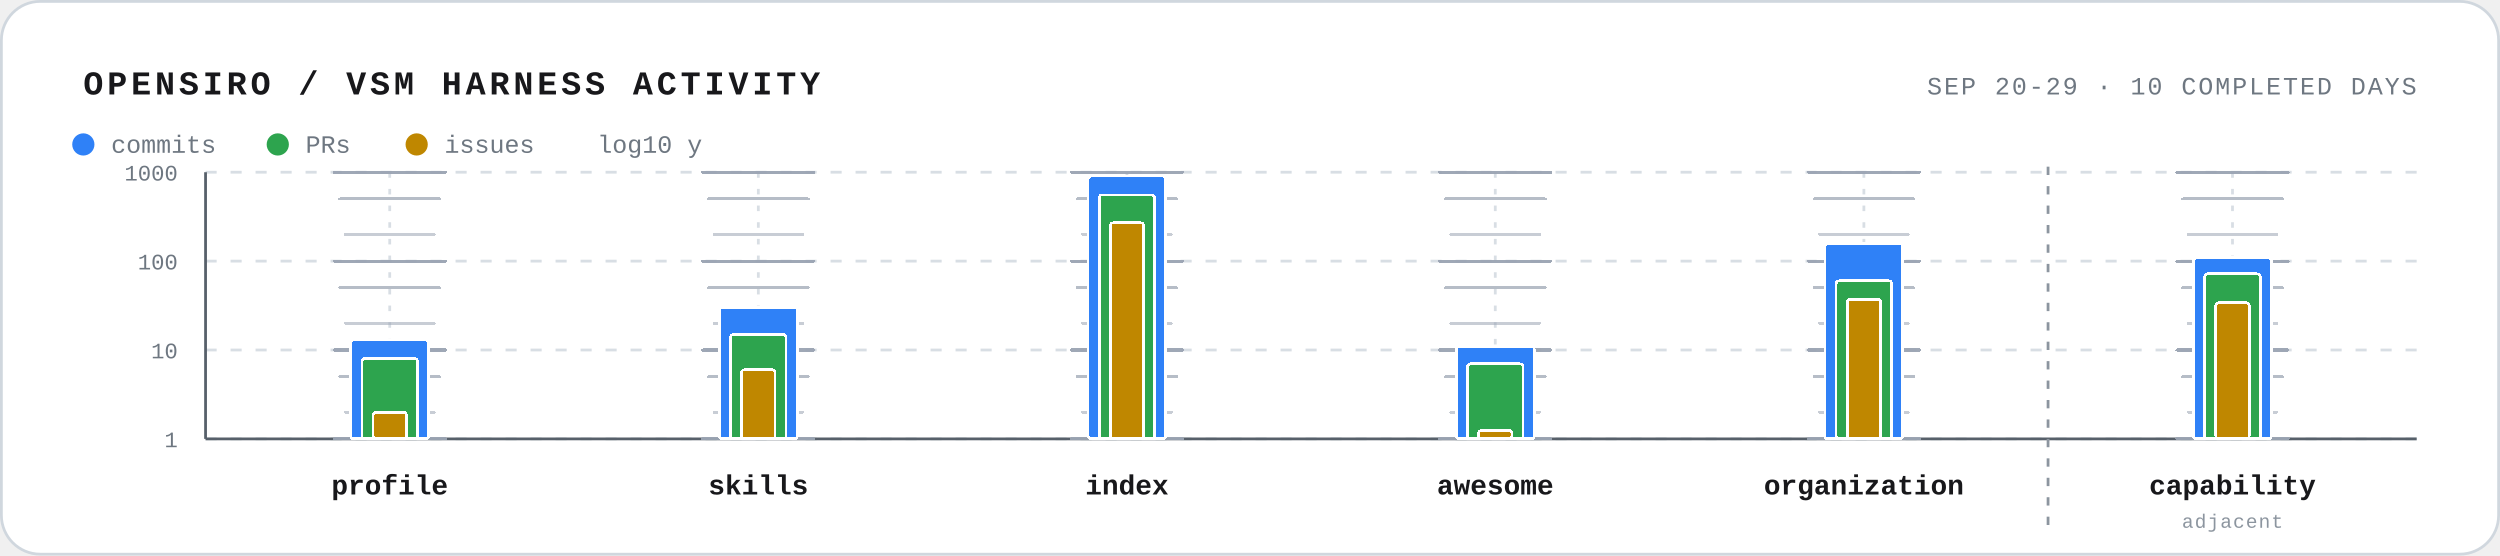
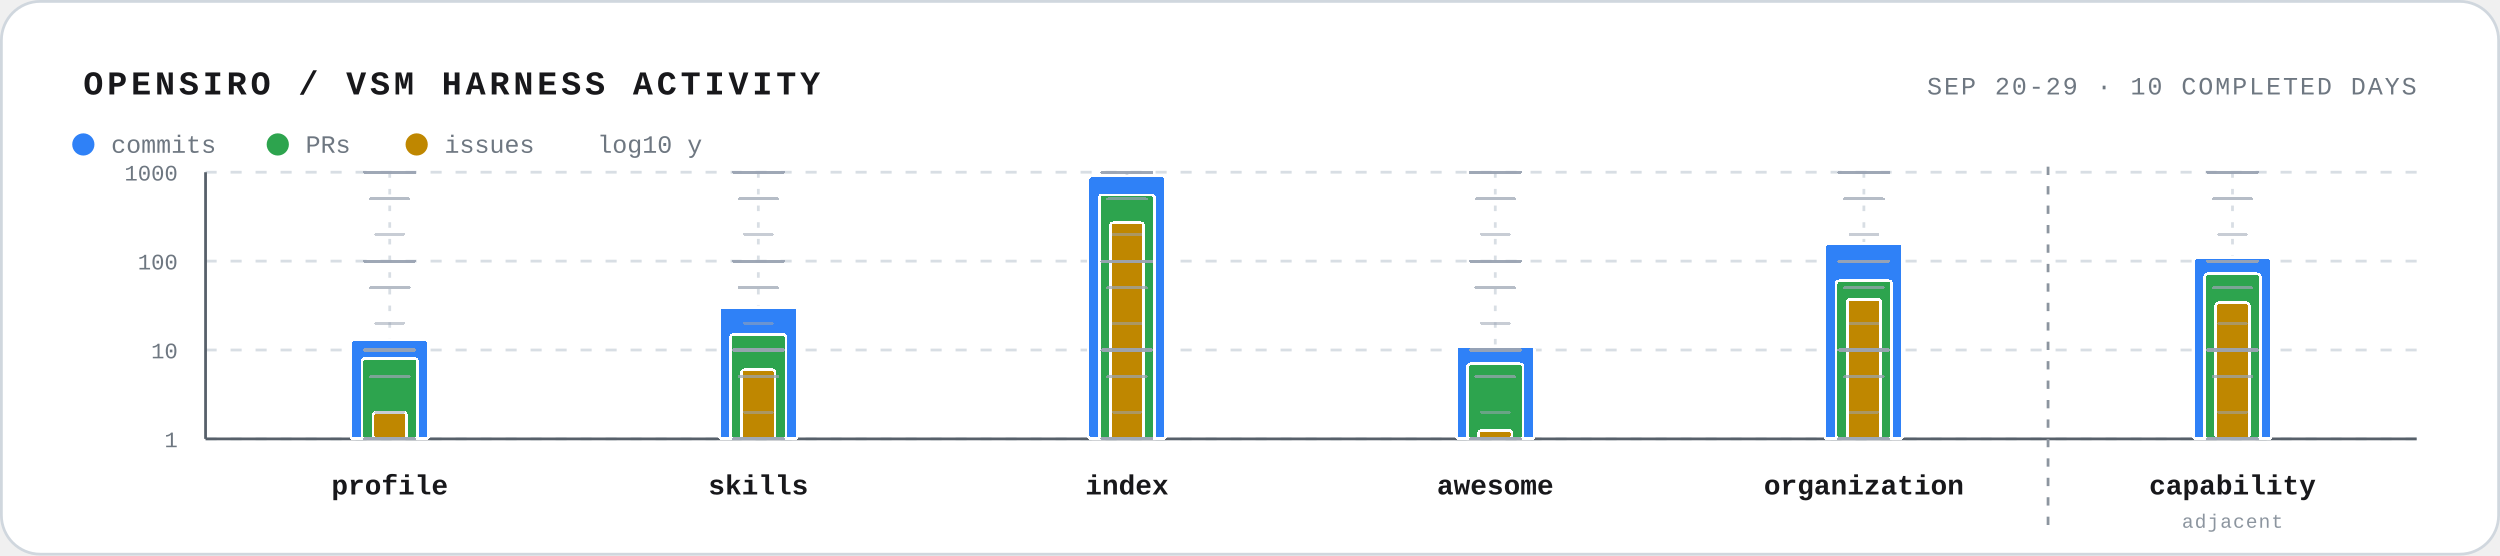
<svg xmlns="http://www.w3.org/2000/svg" width="900" height="200" viewBox="0 0 900 200" role="img" aria-labelledby="title desc">
  <style>
    text { font-family: ui-monospace, SFMono-Regular, Menlo, Consolas, "Liberation Mono", monospace; fill: #18181b; }
    .frame { fill: #ffffff; stroke: #d0d7de; }
    .track { stroke: #d8dee4; stroke-width: 1; stroke-dasharray: 2 4; }
-     .track-tick { stroke: #9aa4b2; stroke-linecap: round; shape-rendering: crispEdges; }
+     .track-tick { stroke: #9aa4b2; stroke-linecap: round; shape-rendering: crispEdges; pointer-events: none; }
    .track-tick.major { stroke-width: 1.1; opacity: 0.95; }
    .track-tick.minor { stroke-width: 1; opacity: 0.72; }
    .track-tick.factor-2 { opacity: 0.55; }
    .grid { stroke: #d8dee4; stroke-width: 1; stroke-dasharray: 4 5; }
    .axis { stroke: #57606a; stroke-width: 1; }
    .axis-label { font-size: 8px; fill: #6e7781; }
    .bar { stroke: #ffffff; stroke-width: 1; shape-rendering: crispEdges; }
    .commits { fill: #2f81f7; }
    .prs { fill: #2da44e; }
    .issues { fill: #bf8700; }
    .repo-label { font-size: 10px; font-weight: 700; }
    .scope-label { font-size: 7px; fill: #8c959f; letter-spacing: 0.4px; }
    .scope-boundary { stroke: #8c959f; stroke-width: 1; stroke-dasharray: 3 4; }
    .muted { fill: #6e7781; }
    .legend-label { font-size: 9px; }
  </style>
  <rect x="0.5" y="0.5" width="899" height="199" rx="14" class="frame" />
  <text x="30" y="34" font-size="12" font-weight="700" letter-spacing="1.4">OPENSIRO / VSM HARNESS ACTIVITY</text>
  <text x="870" y="34" text-anchor="end" font-size="9" class="muted" letter-spacing="0.7">SEP 20-29 · 10 COMPLETED DAYS</text>
  <g aria-hidden="true">
    <circle cx="30" cy="52" r="4" fill="#2f81f7" />
    <text x="40" y="55" class="legend-label muted">commits</text>
    <circle cx="100" cy="52" r="4" fill="#2da44e" />
    <text x="110" y="55" class="legend-label muted">PRs</text>
    <circle cx="150" cy="52" r="4" fill="#bf8700" />
    <text x="160" y="55" class="legend-label muted">issues</text>
    <text x="215" y="55" class="legend-label muted">log10 y</text>
  </g>
  <line x1="74" y1="158.0" x2="870" y2="158.0" class="grid" />
  <text x="64" y="161.0" text-anchor="end" class="axis-label">1</text>
  <line x1="74" y1="126.0" x2="870" y2="126.0" class="grid" />
  <text x="64" y="129.0" text-anchor="end" class="axis-label">10</text>
  <line x1="74" y1="94.0" x2="870" y2="94.0" class="grid" />
  <text x="64" y="97.0" text-anchor="end" class="axis-label">100</text>
  <line x1="74" y1="62.0" x2="870" y2="62.0" class="grid" />
  <text x="64" y="65.0" text-anchor="end" class="axis-label">1000</text>
  <line x1="74" y1="62" x2="74" y2="158" class="axis" />
  <line x1="74" y1="158" x2="870" y2="158" class="axis" />
  <line x1="737.3" y1="60" x2="737.3" y2="192" class="scope-boundary" />
  <g class="repo" aria-label="vsm-harness-profile: 13 commits · 8 PRs · 2 issues">
    <line x1="140.3" y1="62" x2="140.3" y2="158" class="track" />
-     <line x1="124.3" y1="148.4" x2="156.3" y2="148.4" class="track-tick minor factor-2" />
-     <line x1="122.3" y1="135.6" x2="158.3" y2="135.6" class="track-tick minor factor-5" />
-     <line x1="124.3" y1="116.4" x2="156.3" y2="116.4" class="track-tick minor factor-2" />
-     <line x1="122.3" y1="103.6" x2="158.3" y2="103.6" class="track-tick minor factor-5" />
-     <line x1="124.3" y1="84.4" x2="156.3" y2="84.4" class="track-tick minor factor-2" />
-     <line x1="122.3" y1="71.6" x2="158.3" y2="71.6" class="track-tick minor factor-5" />
-     <line x1="120.3" y1="158.0" x2="160.3" y2="158.0" class="track-tick major" />
-     <line x1="120.3" y1="126.0" x2="160.3" y2="126.0" class="track-tick major" />
-     <line x1="120.3" y1="94.0" x2="160.3" y2="94.0" class="track-tick major" />
-     <line x1="120.3" y1="62.0" x2="160.3" y2="62.0" class="track-tick major" />
    <rect class="bar commits" x="126.3" y="122.4" width="28" height="35.6" rx="1" />
    <rect class="bar prs" x="130.3" y="129.1" width="20" height="28.9" rx="1" />
    <rect class="bar issues" x="134.3" y="148.4" width="12" height="9.6" rx="1" />
+     <line x1="135.3" y1="148.4" x2="145.3" y2="148.4" class="track-tick minor factor-2" />
+     <line x1="133.3" y1="135.6" x2="147.3" y2="135.6" class="track-tick minor factor-5" />
+     <line x1="135.3" y1="116.4" x2="145.3" y2="116.4" class="track-tick minor factor-2" />
+     <line x1="133.3" y1="103.6" x2="147.3" y2="103.6" class="track-tick minor factor-5" />
+     <line x1="135.3" y1="84.4" x2="145.3" y2="84.4" class="track-tick minor factor-2" />
+     <line x1="133.3" y1="71.6" x2="147.3" y2="71.6" class="track-tick minor factor-5" />
+     <line x1="131.3" y1="158.0" x2="149.3" y2="158.0" class="track-tick major" />
+     <line x1="131.3" y1="126.0" x2="149.3" y2="126.0" class="track-tick major" />
+     <line x1="131.3" y1="94.0" x2="149.3" y2="94.0" class="track-tick major" />
+     <line x1="131.3" y1="62.0" x2="149.3" y2="62.0" class="track-tick major" />
    <text x="140.3" y="178" text-anchor="middle" class="repo-label">profile</text>
  </g>
  <g class="repo" aria-label="vsm-harness-skills: 30 commits · 15 PRs · 6 issues">
    <line x1="273.0" y1="62" x2="273.0" y2="158" class="track" />
-     <line x1="257.0" y1="148.4" x2="289.0" y2="148.4" class="track-tick minor factor-2" />
-     <line x1="255.0" y1="135.6" x2="291.0" y2="135.6" class="track-tick minor factor-5" />
-     <line x1="257.0" y1="116.4" x2="289.0" y2="116.4" class="track-tick minor factor-2" />
-     <line x1="255.0" y1="103.6" x2="291.0" y2="103.6" class="track-tick minor factor-5" />
-     <line x1="257.0" y1="84.4" x2="289.0" y2="84.4" class="track-tick minor factor-2" />
-     <line x1="255.0" y1="71.6" x2="291.0" y2="71.6" class="track-tick minor factor-5" />
-     <line x1="253.0" y1="158.0" x2="293.0" y2="158.0" class="track-tick major" />
-     <line x1="253.0" y1="126.0" x2="293.0" y2="126.0" class="track-tick major" />
-     <line x1="253.0" y1="94.0" x2="293.0" y2="94.0" class="track-tick major" />
-     <line x1="253.0" y1="62.0" x2="293.0" y2="62.0" class="track-tick major" />
    <rect class="bar commits" x="259.0" y="110.7" width="28" height="47.3" rx="1" />
    <rect class="bar prs" x="263.0" y="120.4" width="20" height="37.6" rx="1" />
    <rect class="bar issues" x="267.0" y="133.1" width="12" height="24.9" rx="1" />
+     <line x1="268.0" y1="148.4" x2="278.0" y2="148.4" class="track-tick minor factor-2" />
+     <line x1="266.0" y1="135.6" x2="280.0" y2="135.6" class="track-tick minor factor-5" />
+     <line x1="268.0" y1="116.4" x2="278.0" y2="116.4" class="track-tick minor factor-2" />
+     <line x1="266.0" y1="103.6" x2="280.0" y2="103.6" class="track-tick minor factor-5" />
+     <line x1="268.0" y1="84.4" x2="278.0" y2="84.4" class="track-tick minor factor-2" />
+     <line x1="266.0" y1="71.6" x2="280.0" y2="71.6" class="track-tick minor factor-5" />
+     <line x1="264.0" y1="158.0" x2="282.0" y2="158.0" class="track-tick major" />
+     <line x1="264.0" y1="126.0" x2="282.0" y2="126.0" class="track-tick major" />
+     <line x1="264.0" y1="94.0" x2="282.0" y2="94.0" class="track-tick major" />
+     <line x1="264.0" y1="62.0" x2="282.0" y2="62.0" class="track-tick major" />
    <text x="273.0" y="178" text-anchor="middle" class="repo-label">skills</text>
  </g>
  <g class="repo" aria-label="vsm-harness-index: 903 commits · 555 PRs · 270 issues">
    <line x1="405.7" y1="62" x2="405.7" y2="158" class="track" />
-     <line x1="389.7" y1="148.4" x2="421.7" y2="148.4" class="track-tick minor factor-2" />
-     <line x1="387.7" y1="135.6" x2="423.7" y2="135.6" class="track-tick minor factor-5" />
-     <line x1="389.7" y1="116.4" x2="421.7" y2="116.4" class="track-tick minor factor-2" />
-     <line x1="387.7" y1="103.6" x2="423.7" y2="103.6" class="track-tick minor factor-5" />
-     <line x1="389.7" y1="84.4" x2="421.7" y2="84.4" class="track-tick minor factor-2" />
-     <line x1="387.7" y1="71.6" x2="423.7" y2="71.6" class="track-tick minor factor-5" />
-     <line x1="385.7" y1="158.0" x2="425.7" y2="158.0" class="track-tick major" />
-     <line x1="385.7" y1="126.0" x2="425.7" y2="126.0" class="track-tick major" />
-     <line x1="385.7" y1="94.0" x2="425.7" y2="94.0" class="track-tick major" />
-     <line x1="385.7" y1="62.0" x2="425.7" y2="62.0" class="track-tick major" />
    <rect class="bar commits" x="391.7" y="63.4" width="28" height="94.6" rx="1" />
    <rect class="bar prs" x="395.7" y="70.2" width="20" height="87.8" rx="1" />
    <rect class="bar issues" x="399.7" y="80.2" width="12" height="77.8" rx="1" />
+     <line x1="400.7" y1="148.4" x2="410.7" y2="148.4" class="track-tick minor factor-2" />
+     <line x1="398.7" y1="135.6" x2="412.7" y2="135.6" class="track-tick minor factor-5" />
+     <line x1="400.7" y1="116.4" x2="410.7" y2="116.4" class="track-tick minor factor-2" />
+     <line x1="398.7" y1="103.6" x2="412.7" y2="103.6" class="track-tick minor factor-5" />
+     <line x1="400.7" y1="84.4" x2="410.7" y2="84.4" class="track-tick minor factor-2" />
+     <line x1="398.7" y1="71.6" x2="412.7" y2="71.6" class="track-tick minor factor-5" />
+     <line x1="396.7" y1="158.0" x2="414.7" y2="158.0" class="track-tick major" />
+     <line x1="396.7" y1="126.0" x2="414.7" y2="126.0" class="track-tick major" />
+     <line x1="396.7" y1="94.0" x2="414.7" y2="94.0" class="track-tick major" />
+     <line x1="396.7" y1="62.0" x2="414.7" y2="62.0" class="track-tick major" />
    <text x="405.7" y="178" text-anchor="middle" class="repo-label">index</text>
  </g>
  <g class="repo" aria-label="awesome-vsm-harness: 11 commits · 7 PRs · 1 issues">
    <line x1="538.3" y1="62" x2="538.3" y2="158" class="track" />
-     <line x1="522.3" y1="148.4" x2="554.3" y2="148.4" class="track-tick minor factor-2" />
-     <line x1="520.3" y1="135.6" x2="556.3" y2="135.6" class="track-tick minor factor-5" />
-     <line x1="522.3" y1="116.4" x2="554.3" y2="116.4" class="track-tick minor factor-2" />
-     <line x1="520.3" y1="103.6" x2="556.3" y2="103.6" class="track-tick minor factor-5" />
-     <line x1="522.3" y1="84.4" x2="554.3" y2="84.4" class="track-tick minor factor-2" />
-     <line x1="520.3" y1="71.6" x2="556.3" y2="71.6" class="track-tick minor factor-5" />
-     <line x1="518.3" y1="158.0" x2="558.3" y2="158.0" class="track-tick major" />
-     <line x1="518.3" y1="126.0" x2="558.3" y2="126.0" class="track-tick major" />
-     <line x1="518.3" y1="94.0" x2="558.3" y2="94.0" class="track-tick major" />
-     <line x1="518.3" y1="62.0" x2="558.3" y2="62.0" class="track-tick major" />
    <rect class="bar commits" x="524.3" y="124.7" width="28" height="33.3" rx="1" />
    <rect class="bar prs" x="528.3" y="131.0" width="20" height="27.0" rx="1" />
    <rect class="bar issues" x="532.3" y="155.0" width="12" height="3.0" rx="1" />
+     <line x1="533.3" y1="148.4" x2="543.3" y2="148.4" class="track-tick minor factor-2" />
+     <line x1="531.3" y1="135.6" x2="545.3" y2="135.6" class="track-tick minor factor-5" />
+     <line x1="533.3" y1="116.4" x2="543.3" y2="116.4" class="track-tick minor factor-2" />
+     <line x1="531.3" y1="103.6" x2="545.3" y2="103.6" class="track-tick minor factor-5" />
+     <line x1="533.3" y1="84.4" x2="543.3" y2="84.4" class="track-tick minor factor-2" />
+     <line x1="531.3" y1="71.6" x2="545.3" y2="71.6" class="track-tick minor factor-5" />
+     <line x1="529.3" y1="158.0" x2="547.3" y2="158.0" class="track-tick major" />
+     <line x1="529.3" y1="126.0" x2="547.3" y2="126.0" class="track-tick major" />
+     <line x1="529.3" y1="94.0" x2="547.3" y2="94.0" class="track-tick major" />
+     <line x1="529.3" y1="62.0" x2="547.3" y2="62.0" class="track-tick major" />
    <text x="538.3" y="178" text-anchor="middle" class="repo-label">awesome</text>
  </g>
  <g class="repo" aria-label="vsm-oss-organization: 159 commits · 60 PRs · 37 issues">
    <line x1="671.0" y1="62" x2="671.0" y2="158" class="track" />
-     <line x1="655.0" y1="148.4" x2="687.0" y2="148.4" class="track-tick minor factor-2" />
-     <line x1="653.0" y1="135.6" x2="689.0" y2="135.6" class="track-tick minor factor-5" />
-     <line x1="655.0" y1="116.4" x2="687.0" y2="116.4" class="track-tick minor factor-2" />
-     <line x1="653.0" y1="103.6" x2="689.0" y2="103.6" class="track-tick minor factor-5" />
-     <line x1="655.0" y1="84.4" x2="687.0" y2="84.4" class="track-tick minor factor-2" />
-     <line x1="653.0" y1="71.6" x2="689.0" y2="71.6" class="track-tick minor factor-5" />
-     <line x1="651.0" y1="158.0" x2="691.0" y2="158.0" class="track-tick major" />
-     <line x1="651.0" y1="126.0" x2="691.0" y2="126.0" class="track-tick major" />
-     <line x1="651.0" y1="94.0" x2="691.0" y2="94.0" class="track-tick major" />
-     <line x1="651.0" y1="62.0" x2="691.0" y2="62.0" class="track-tick major" />
    <rect class="bar commits" x="657.0" y="87.6" width="28" height="70.4" rx="1" />
    <rect class="bar prs" x="661.0" y="101.1" width="20" height="56.9" rx="1" />
    <rect class="bar issues" x="665.0" y="107.8" width="12" height="50.2" rx="1" />
+     <line x1="666.0" y1="148.4" x2="676.0" y2="148.4" class="track-tick minor factor-2" />
+     <line x1="664.0" y1="135.6" x2="678.0" y2="135.6" class="track-tick minor factor-5" />
+     <line x1="666.0" y1="116.4" x2="676.0" y2="116.4" class="track-tick minor factor-2" />
+     <line x1="664.0" y1="103.6" x2="678.0" y2="103.6" class="track-tick minor factor-5" />
+     <line x1="666.0" y1="84.4" x2="676.0" y2="84.4" class="track-tick minor factor-2" />
+     <line x1="664.0" y1="71.6" x2="678.0" y2="71.6" class="track-tick minor factor-5" />
+     <line x1="662.0" y1="158.0" x2="680.0" y2="158.0" class="track-tick major" />
+     <line x1="662.0" y1="126.0" x2="680.0" y2="126.0" class="track-tick major" />
+     <line x1="662.0" y1="94.0" x2="680.0" y2="94.0" class="track-tick major" />
+     <line x1="662.0" y1="62.0" x2="680.0" y2="62.0" class="track-tick major" />
    <text x="671.0" y="178" text-anchor="middle" class="repo-label">organization</text>
  </g>
  <g class="repo" aria-label="vsm-harness-capability: 109 commits · 72 PRs · 34 issues; adjacent research repository">
    <line x1="803.7" y1="62" x2="803.7" y2="158" class="track" />
-     <line x1="787.7" y1="148.4" x2="819.7" y2="148.4" class="track-tick minor factor-2" />
-     <line x1="785.7" y1="135.6" x2="821.7" y2="135.6" class="track-tick minor factor-5" />
-     <line x1="787.7" y1="116.4" x2="819.7" y2="116.4" class="track-tick minor factor-2" />
-     <line x1="785.7" y1="103.6" x2="821.7" y2="103.6" class="track-tick minor factor-5" />
-     <line x1="787.7" y1="84.4" x2="819.7" y2="84.4" class="track-tick minor factor-2" />
-     <line x1="785.7" y1="71.6" x2="821.7" y2="71.6" class="track-tick minor factor-5" />
-     <line x1="783.7" y1="158.0" x2="823.7" y2="158.0" class="track-tick major" />
-     <line x1="783.7" y1="126.0" x2="823.7" y2="126.0" class="track-tick major" />
-     <line x1="783.7" y1="94.0" x2="823.7" y2="94.0" class="track-tick major" />
-     <line x1="783.7" y1="62.0" x2="823.7" y2="62.0" class="track-tick major" />
    <rect class="bar commits" x="789.7" y="92.8" width="28" height="65.2" rx="1" />
    <rect class="bar prs" x="793.7" y="98.6" width="20" height="59.4" rx="1" />
    <rect class="bar issues" x="797.7" y="109.0" width="12" height="49.0" rx="1" />
+     <line x1="798.7" y1="148.4" x2="808.7" y2="148.4" class="track-tick minor factor-2" />
+     <line x1="796.7" y1="135.6" x2="810.7" y2="135.6" class="track-tick minor factor-5" />
+     <line x1="798.7" y1="116.4" x2="808.7" y2="116.4" class="track-tick minor factor-2" />
+     <line x1="796.7" y1="103.6" x2="810.7" y2="103.6" class="track-tick minor factor-5" />
+     <line x1="798.7" y1="84.4" x2="808.7" y2="84.4" class="track-tick minor factor-2" />
+     <line x1="796.7" y1="71.6" x2="810.7" y2="71.6" class="track-tick minor factor-5" />
+     <line x1="794.7" y1="158.0" x2="812.7" y2="158.0" class="track-tick major" />
+     <line x1="794.7" y1="126.0" x2="812.7" y2="126.0" class="track-tick major" />
+     <line x1="794.7" y1="94.0" x2="812.7" y2="94.0" class="track-tick major" />
+     <line x1="794.7" y1="62.0" x2="812.7" y2="62.0" class="track-tick major" />
    <text x="803.7" y="178" text-anchor="middle" class="repo-label">capability</text>
    <text x="803.7" y="190" text-anchor="middle" class="scope-label">adjacent</text>
  </g>
</svg>
